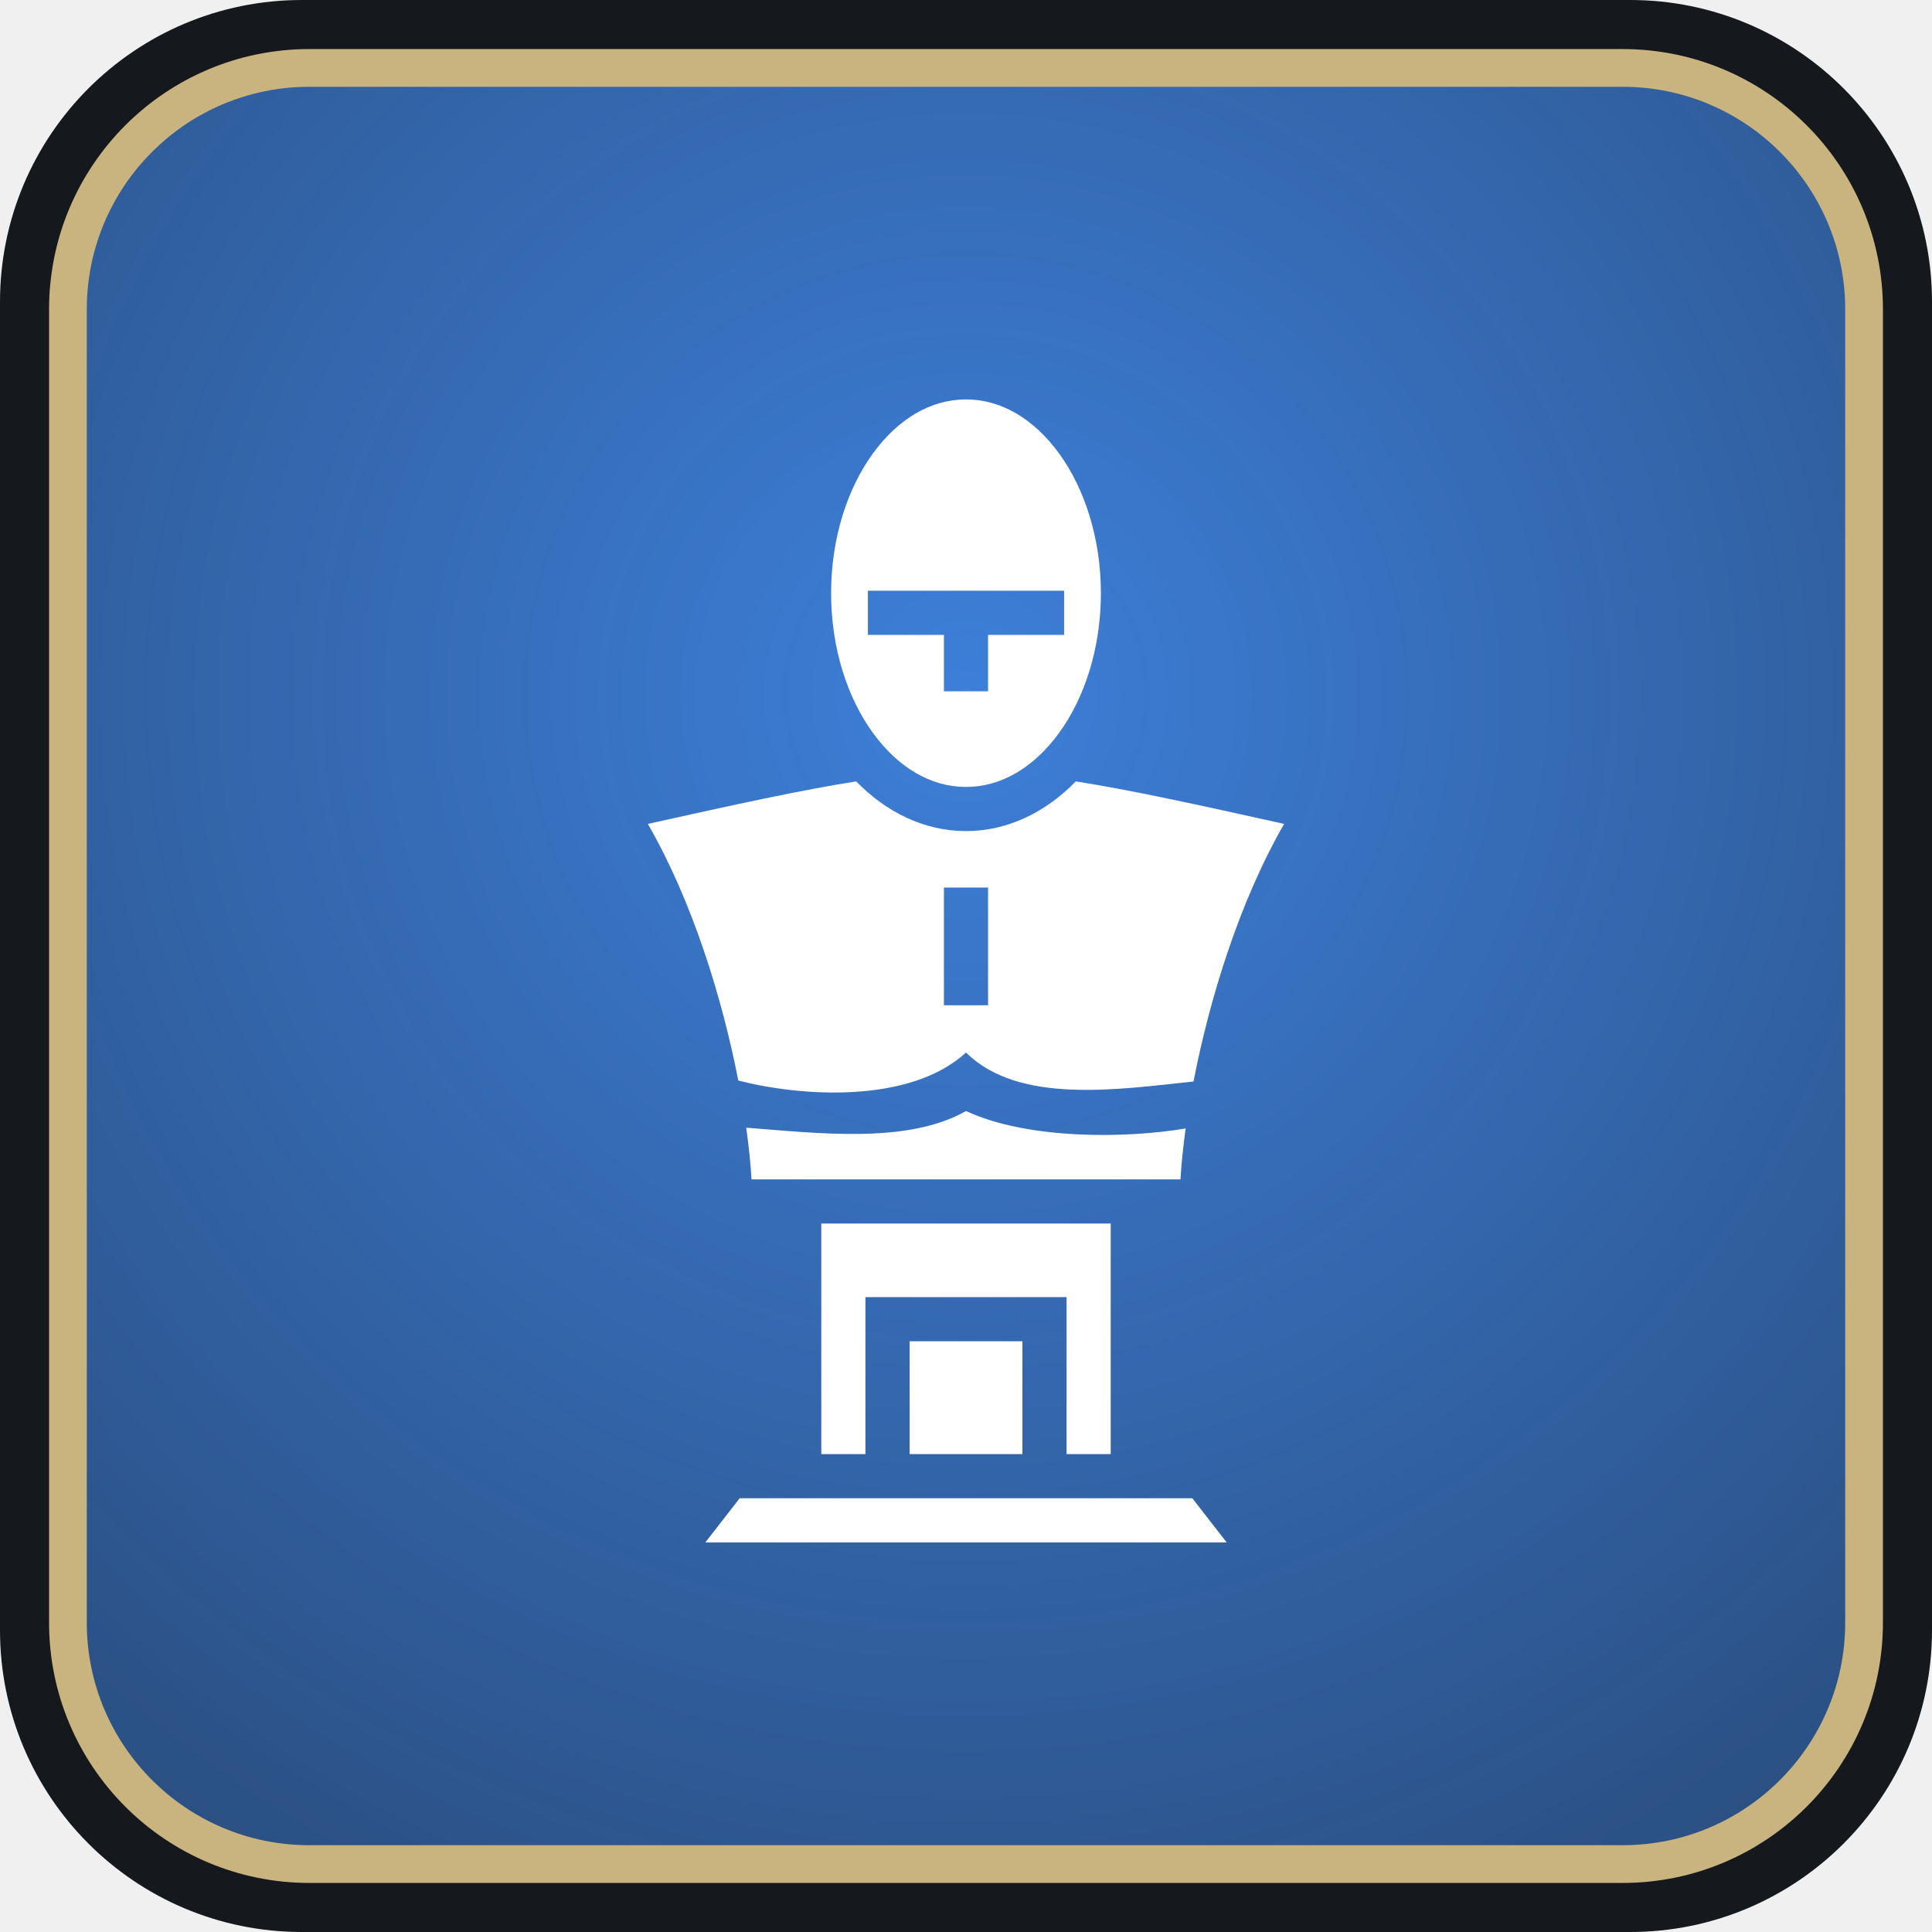
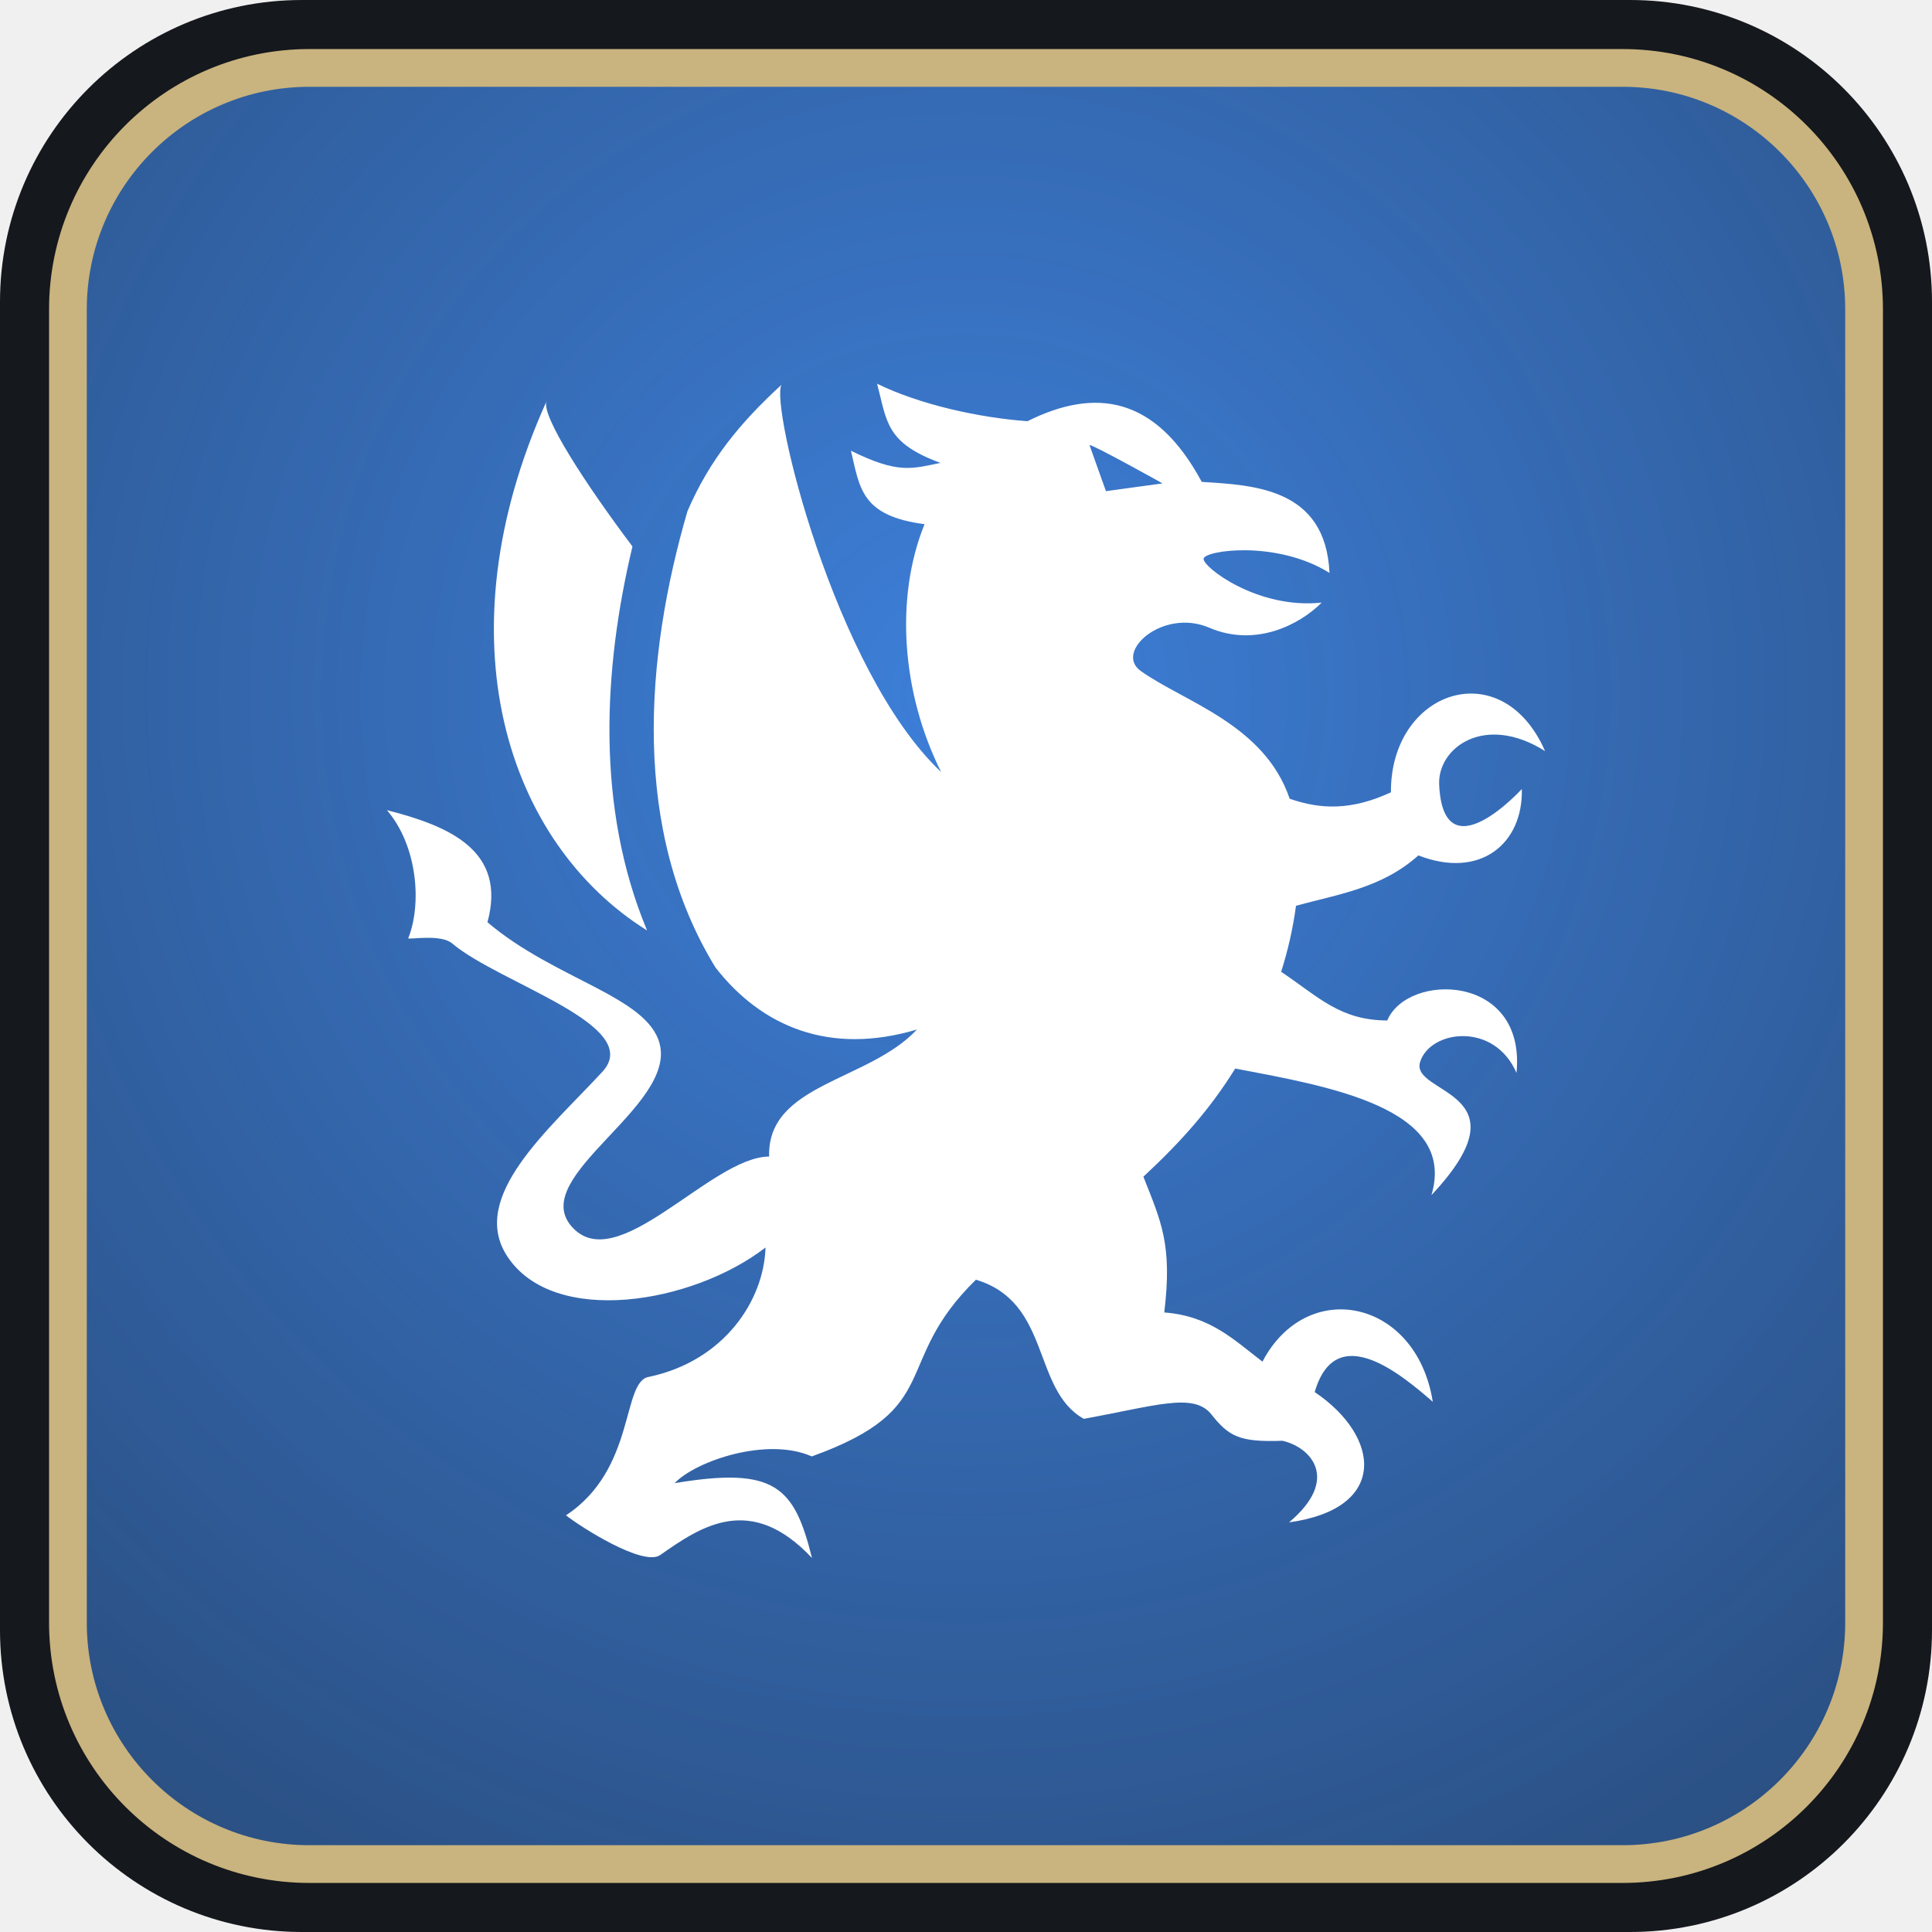
<svg xmlns="http://www.w3.org/2000/svg" viewBox="0 0 512 512">
  <defs>
    <radialGradient id="g-figurine-of-wondrous-power-bronze-griffon" cx="50%" cy="35%" r="75%">
      <stop offset="0" stop-color="#3D7FD9" />
      <stop offset="1" stop-color="#3D7FD9" stop-opacity=".55" />
    </radialGradient>
  </defs>
  <rect x="0" y="0" width="512" height="512" rx="80" fill="#15181d" />
  <rect x="18" y="18" width="476" height="476" rx="64" fill="url(#g-figurine-of-wondrous-power-bronze-griffon)" />
  <rect x="18" y="18" width="476" height="476" rx="64" fill="none" stroke="#c9b37e" stroke-width="10" />
  <g transform="translate(89.6 89.6) scale(.65)">
-     <path fill="#fff" d="M256 25c14.33 0 27.676 7.905 37.977 22.068C304.277 61.232 311 81.468 311 104c0 22.532-6.723 42.768-17.023 56.932C283.676 175.095 270.329 183 256 183c-14.33 0-27.676-7.905-37.977-22.068C207.723 146.768 201 126.532 201 104c0-22.532 6.722-42.768 17.023-56.932C228.324 32.905 241.671 25 256 25zm40 78h-80v18h31v23h18v-23h31zm4.777 77.732c22.269 3.505 48.815 9.312 84.93 17.334-18.385 31.94-30.507 71.784-36.947 105.024-30.784 3.249-71.261 9.48-92.76-11.819-23.106 21.245-68.115 17.842-92.838 11.424-6.459-33.161-18.556-72.814-36.869-104.629 36.115-8.022 62.661-13.829 84.93-17.334C223.35 193.18 238.89 201 256 201c17.11 0 32.65-7.82 44.777-20.268zM265 224h-18v48h18zm-8.992 91.117c25.254 11.781 65.5 11.202 89.556 7.113-1.059 7.611-1.768 14.623-2.12 20.77H168.556c-.358-6.232-1.08-13.351-2.164-21.084 29 2.217 65.796 6.81 89.615-6.799zM315 361v94h-18v-64h-82v64h-18v-94zm-36 48v46h-46v-46zm69.271 64l14 18H149.73l14-18z" />
+     <path fill="#fff" d="M219.756 18.604c4.052 15.357 3.397 24.041 25.824 32.28-11.984 2.437-17.24 4.507-36.502-4.966 3.663 15.35 4.19 26.554 30.022 29.95-12.1 29.8-9.43 68.721 6.771 101.05C202.175 135.722 175.955 26.476 180.8 19.01c-16.578 15.218-29.301 30.44-38.373 51.594-17.433 59.912-22.848 130.145 11.465 186.052 18.791 24.069 46.468 35.866 82.117 25.237-19.815 21.2-61.112 22.051-60.274 51.793-23.867.12-62.388 50.074-80.752 28.255-17.04-20.245 42.624-48.484 36.143-74.14-4.908-19.427-42.686-26.202-70.23-49.643 7.915-29.149-15.428-39.194-40.99-45.695 12.544 14.59 14.274 38.384 8.67 52.271.993.497 13.347-1.809 17.945 2.08 19.335 16.358 78.757 33.365 61.193 52.356-21.627 23.384-54.648 50.988-38.718 75.239 18.849 28.694 75.356 19.427 105.27-3.641-.646 21.619-16.875 46.225-47.435 52.722-11.366 1.646-5.19 37.526-33.92 56.473 5.498 4.408 31.43 21.09 38.424 16.185 16.572-11.619 36.787-25.491 61.875 1.211-7.23-29.056-14.994-37.351-56.01-30.507 8.758-9.139 37.773-18.964 55.918-10.903 54.972-19.776 31.988-37.868 66.926-72.05 30.825 9.253 22.75 44.758 43.98 56.726 29.066-5.264 44.414-10.73 51.756-2.137 7.306 9.274 11.514 11.72 29.24 11.084 11.7 2.646 23.577 15.721 2.686 33.266 40.79-5.645 37.187-35.145 10.467-53.123 8.726-30.173 36.299-6.263 48.135 3.957-6.592-41.814-51.232-51.059-69.44-16.371-11.71-8.922-21.316-18.63-40.031-20.047 3.35-27.712-1.264-36.928-8.512-55.35 15.492-14.416 27.208-27.594 37.441-44.102 37.842 7.222 90.616 15.978 79.995 51.612 40.211-42.77-8.803-40.885-4.623-54.281 4.071-13.05 30.22-16.567 39.304 4.453 4-40.592-44.39-41.118-52.69-21.375-19.237-.065-27.955-9.57-43.263-19.854a159.814 159.814 0 0 0 6.06-26.912c16.883-4.655 34.953-7.128 49.891-20.533 25.367 9.855 42.736-4.934 42.174-27.07 0 0-32.033 35.189-33.7-1.795-.681-15.082 18.625-29.18 43.183-13.656-17.624-40.296-63.094-24.75-62.852 16.8-15.843 7.322-28.376 7.113-41.28 2.614-10.32-30.437-43.035-39.44-60.757-52.116-10.889-7.788 9.06-25.721 27.973-17.61 18.912 8.11 36.923-1.29 45.836-10.24-26.242 2.808-48.716-14.667-48.141-17.93.6-3.41 29.811-7.592 51.326 5.825-1.565-34.591-30.833-35.783-52.08-37.105-18.792-34.937-43.299-38.584-71.062-24.748-19.344-1.381-43.732-6.665-61.303-15.277zM85.154 25.355a2.007 2.007 0 0 0-.265.604c.09-.202.174-.402.265-.604zm-.265.604c-43.453 96.534-16.103 179.77 41.088 215.559-20.947-50.153-17.93-106.467-5.967-156.57-19.158-25.464-36.877-52.809-35.121-58.989zm221.45 17.627c1.756 0 29.795 15.652 29.795 15.652l-23.078 3.16z" />
  </g>
</svg>
